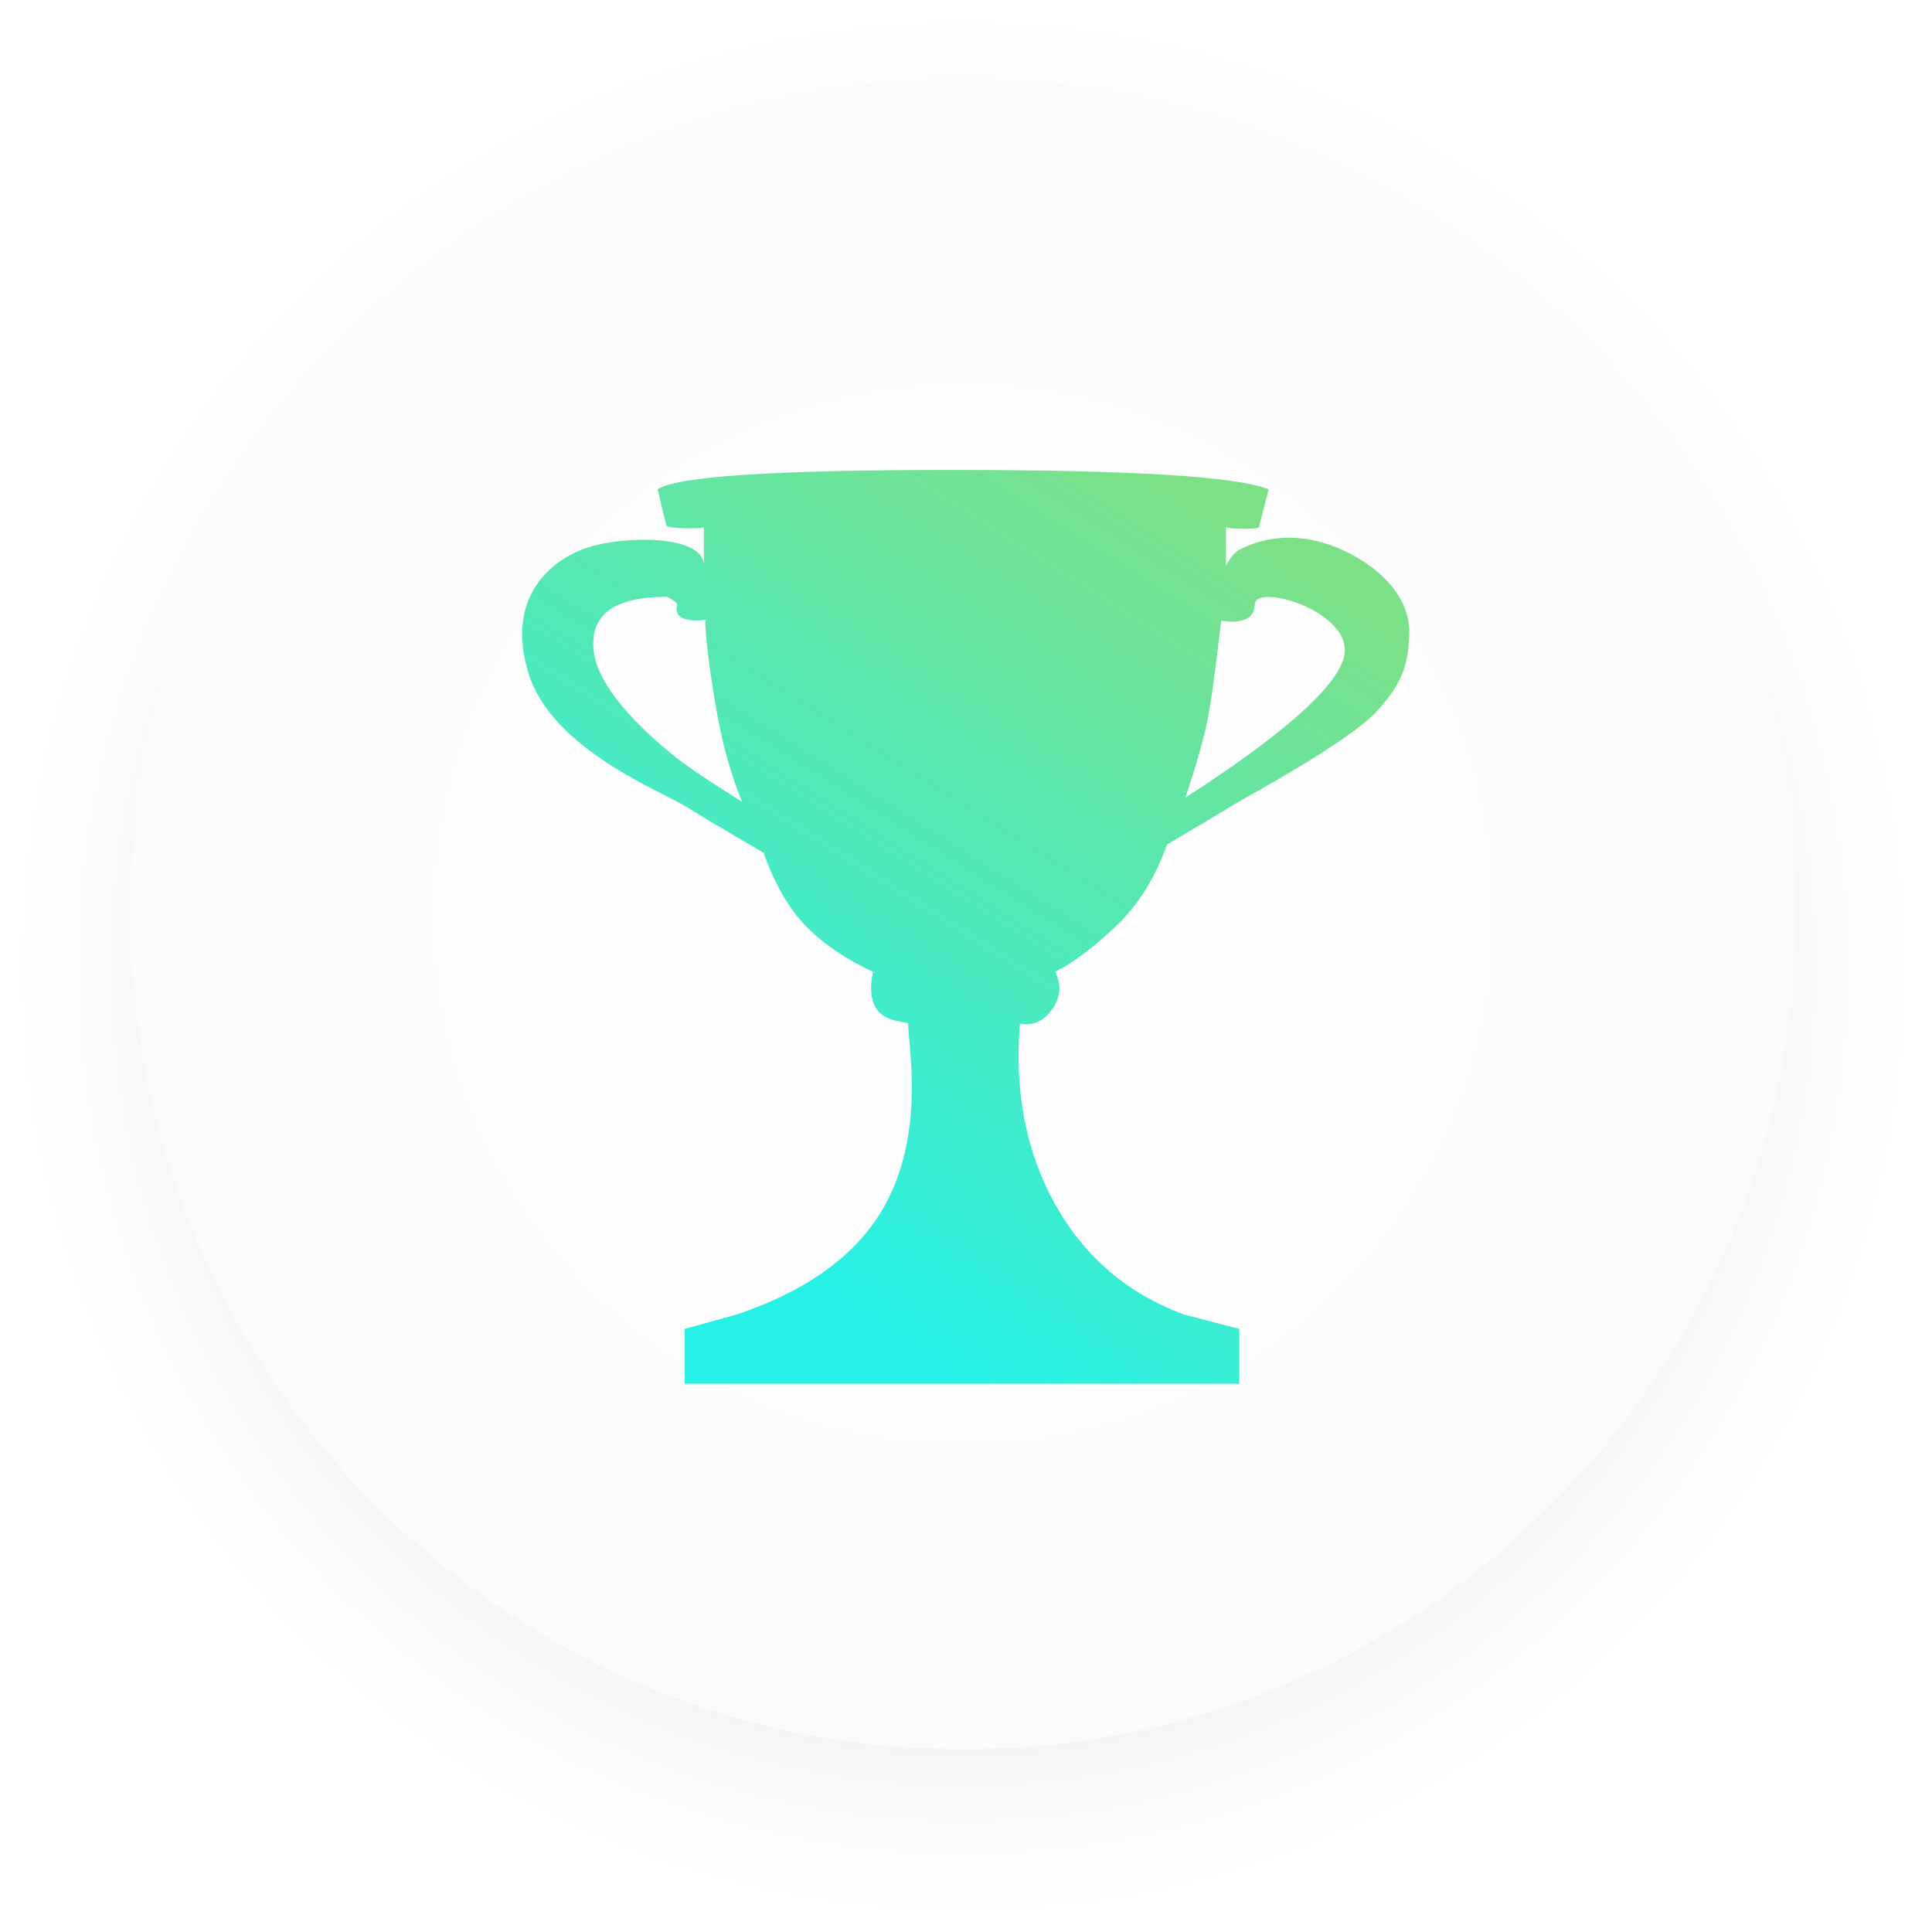
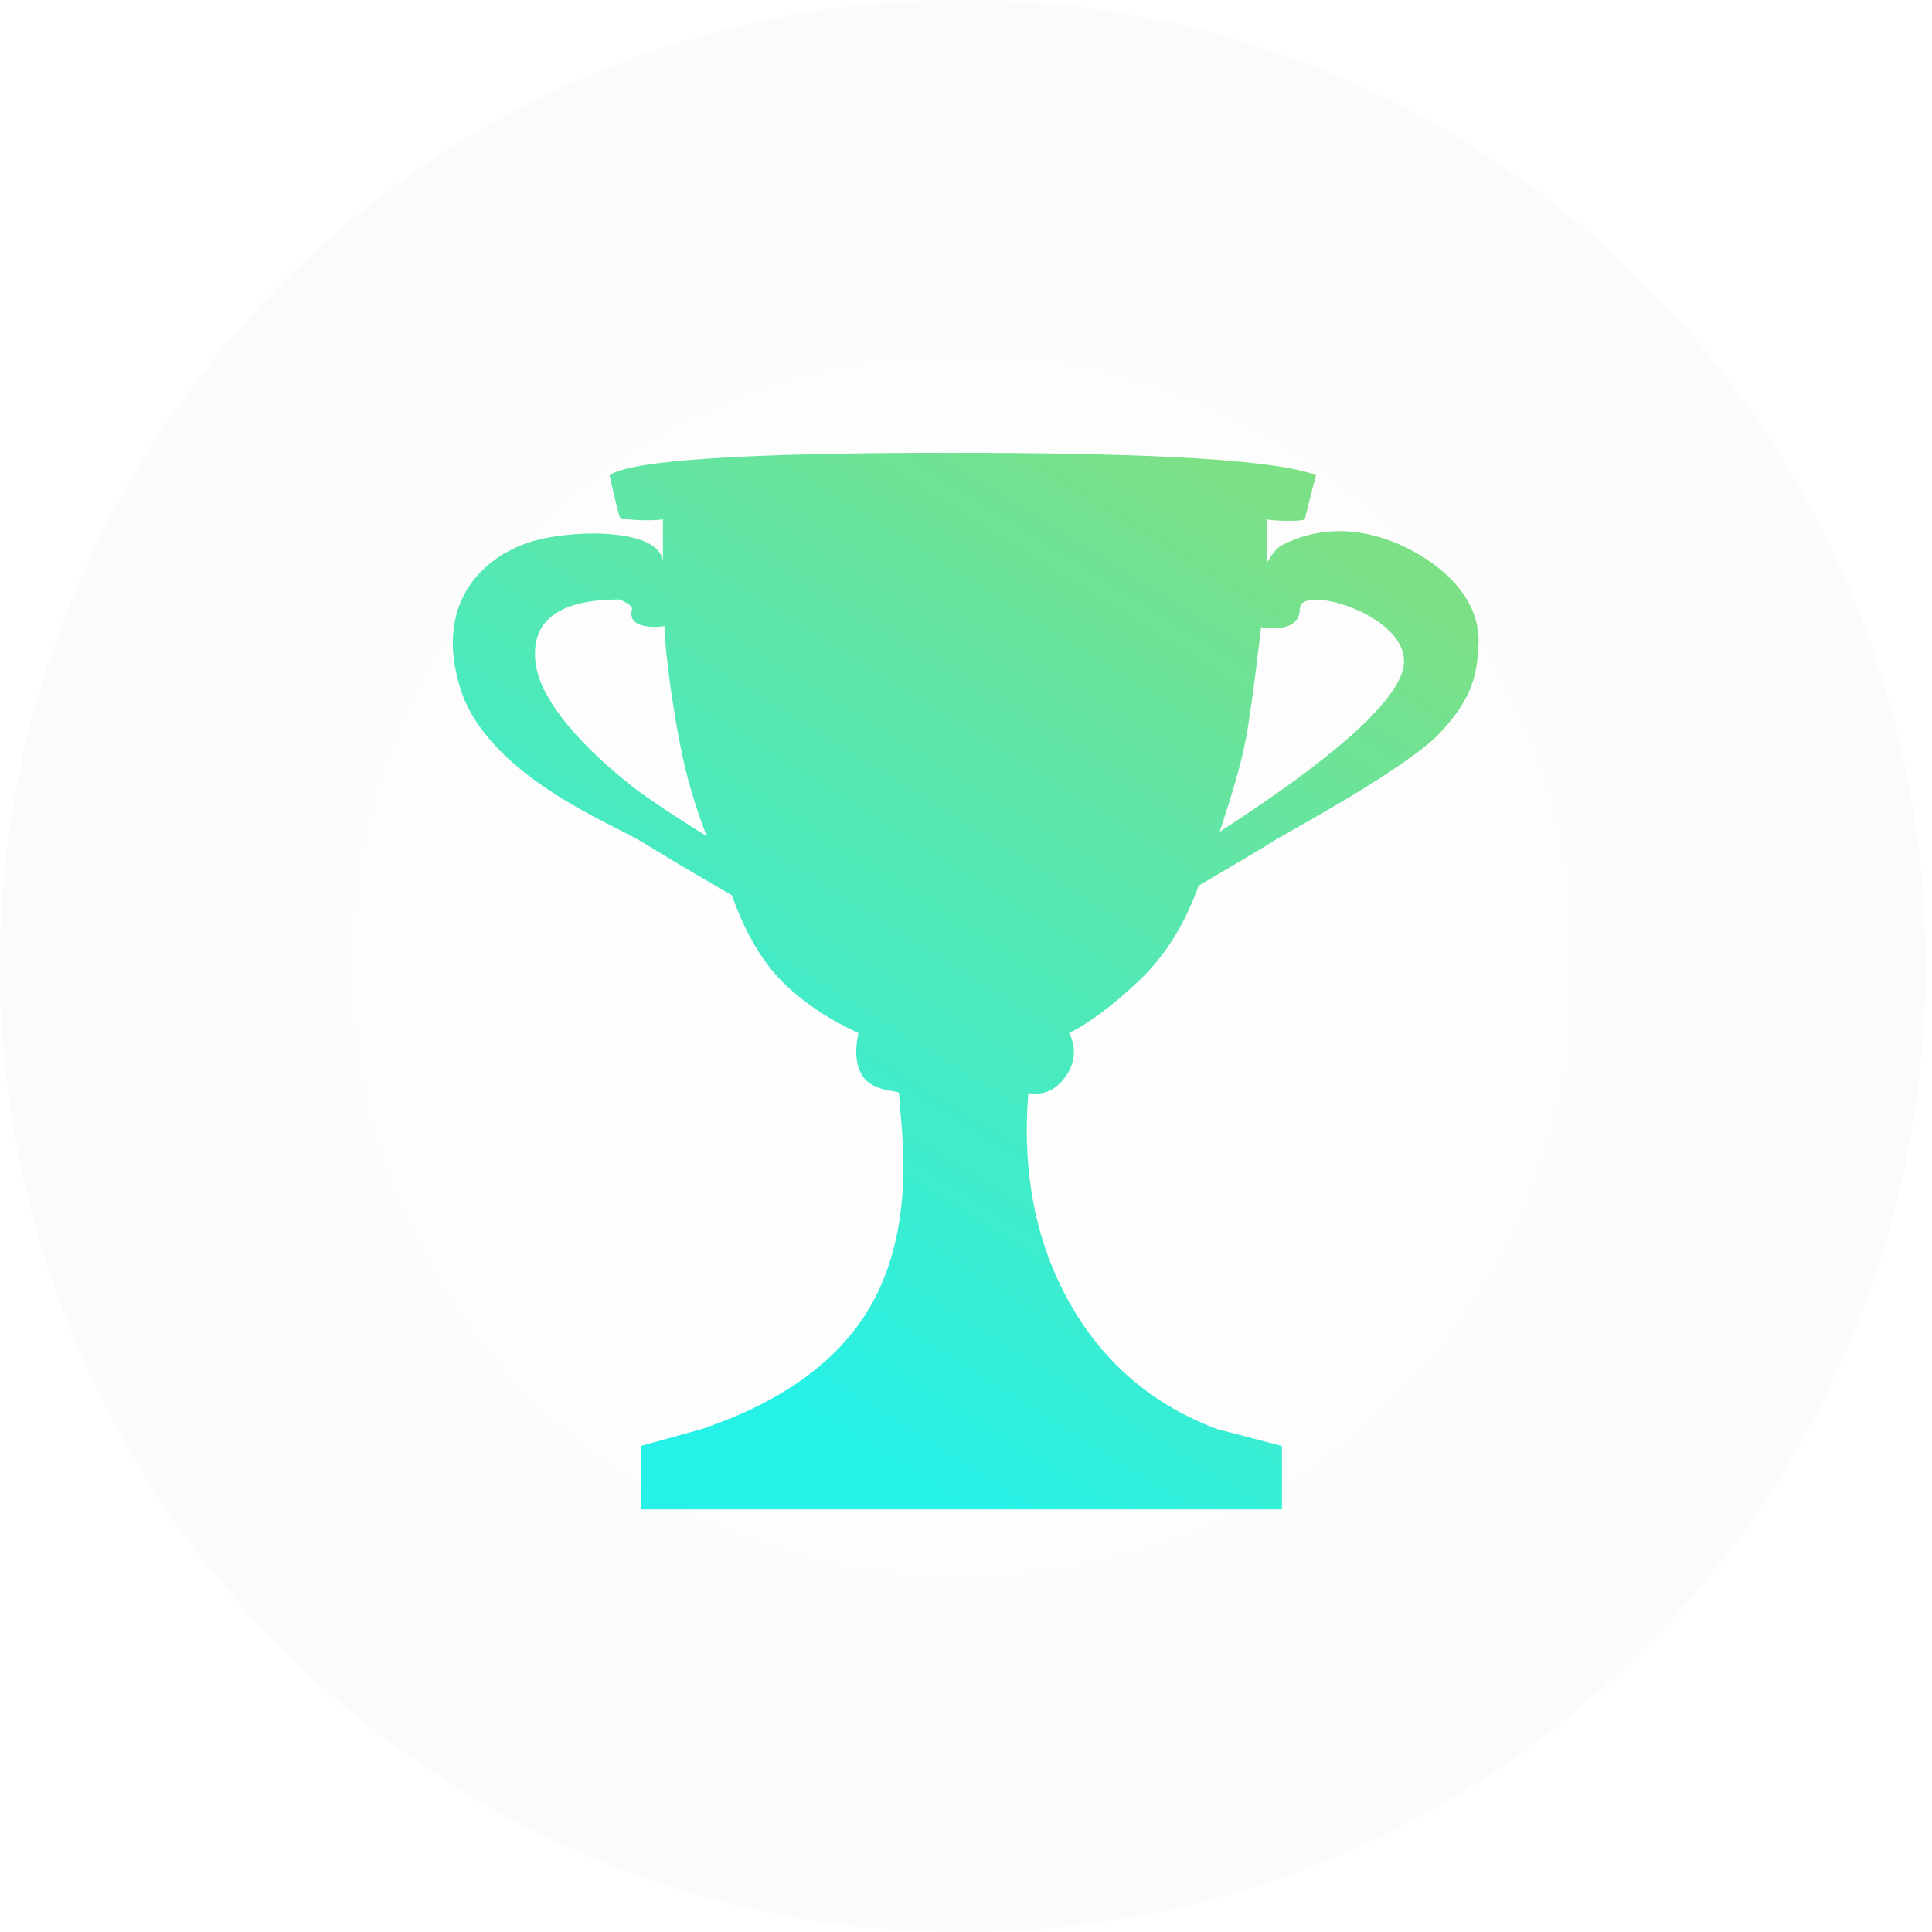
- <svg xmlns="http://www.w3.org/2000/svg" xmlns:xlink="http://www.w3.org/1999/xlink" width="74px" height="74px" viewBox="0 0 74 74" version="1.1">
+ <svg xmlns="http://www.w3.org/2000/svg" width="64px" height="64px" viewBox="0 0 64 64" version="1.1">
  <defs>
    <radialGradient cx="50%" cy="50%" fx="50%" fy="50%" r="100.33%" gradientTransform="translate(0.5,0.5),scale(1,0.996711),rotate(90),translate(-0.5,-0.5)" id="radialGradient-1">
      <stop stop-color="#FFFFFF" offset="0%" />
      <stop stop-color="#F7F7F7" offset="100%" />
    </radialGradient>
-     <ellipse id="path-2" cx="31.895" cy="32" rx="31.895" ry="32" />
-     <filter x="-13.3%" y="-10.2%" width="126.7%" height="126.6%" filterUnits="objectBoundingBox" id="filter-3">
-       <feOffset dx="0" dy="2" in="SourceAlpha" result="shadowOffsetOuter1" />
-       <feGaussianBlur stdDeviation="2.5" in="shadowOffsetOuter1" result="shadowBlurOuter1" />
-       <feColorMatrix values="0 0 0 0 0   0 0 0 0 0   0 0 0 0 0  0 0 0 0.05 0" type="matrix" in="shadowBlurOuter1" />
-     </filter>
-     <linearGradient x1="100%" y1="17.95%" x2="50%" y2="100%" id="linearGradient-4">
+     <linearGradient x1="100%" y1="17.95%" x2="50%" y2="100%" id="linearGradient-2">
      <stop stop-color="#7CE087" offset="0%" />
      <stop stop-color="#26F1E7" offset="100%" />
    </linearGradient>
  </defs>
  <g id="Page-1" stroke="none" stroke-width="1" fill="none" fill-rule="evenodd">
-     <g id="MEME-SWIPING" transform="translate(-222, -584)">
+     <g id="MEME-SWIPING" transform="translate(-227, -587)">
      <g id="Buttons3" transform="translate(19, 587)">
        <g id="Award-3" transform="translate(208, 0)">
-           <g id="Up">
-             <g id="Oval-Copy">
-               <use fill="black" fill-opacity="1" filter="url(#filter-3)" xlink:href="#path-2" />
-               <use fill="url(#radialGradient-1)" fill-rule="evenodd" xlink:href="#path-2" />
-             </g>
+           <g id="Up" fill="url(#radialGradient-1)">
+             <ellipse id="Oval-Copy" cx="31.895" cy="32" rx="31.895" ry="32" />
          </g>
-           <path d="M20.191,15.744 C20.881,15.248 24.65,15 31.497,15 C38.343,15 42.375,15.248 43.592,15.744 C43.361,16.639 43.239,17.121 43.226,17.19 C43.207,17.295 41.957,17.255 41.957,17.19 C41.957,17.147 41.957,17.638 41.957,18.663 C42.139,18.341 42.309,18.14 42.466,18.059 C43.958,17.287 45.637,17.527 47.106,18.431 C48.147,19.07 49.061,20.079 48.976,21.397 C48.922,22.232 48.852,23.06 47.699,24.281 C46.546,25.502 42.42,27.699 42.176,27.866 C42.013,27.977 41.189,28.469 39.705,29.342 C39.24,30.638 38.578,31.691 37.718,32.5 C36.858,33.309 36.092,33.883 35.422,34.221 C35.661,34.73 35.62,35.211 35.298,35.663 C34.976,36.115 34.564,36.297 34.064,36.209 C33.854,38.838 34.306,41.149 35.422,43.142 C36.538,45.135 38.173,46.536 40.328,47.343 C41.753,47.715 42.466,47.9 42.466,47.9 C42.466,47.9 42.466,48.6 42.466,50 L21.227,50 C21.227,48.6 21.227,47.9 21.227,47.9 C21.227,47.9 21.896,47.715 23.236,47.343 C25.989,46.413 27.879,45.013 28.906,43.142 C30.445,40.336 29.784,37.004 29.784,36.209 C29.784,36.124 28.936,36.178 28.587,35.663 C28.354,35.32 28.304,34.839 28.437,34.221 C27.412,33.748 26.565,33.175 25.896,32.5 C25.228,31.825 24.678,30.878 24.245,29.659 C22.827,28.834 21.821,28.236 21.227,27.866 C20.335,27.311 16.125,25.688 15.239,22.776 C14.353,19.864 16.113,18.431 17.507,17.972 C18.902,17.514 21.96,17.471 21.96,18.663 C21.96,18.744 21.96,18.549 21.96,18.059 C21.96,17.568 21.96,17.15 21.96,17.19 C21.96,17.259 20.581,17.256 20.531,17.129 C20.491,17.026 20.377,16.565 20.191,15.744 Z M20.935,20.183 C20.957,20.098 20.823,19.99 20.532,19.859 C18.507,19.859 17.577,20.558 17.74,21.954 C17.862,22.995 18.889,24.424 20.935,26.046 C21.633,26.599 23.422,27.709 23.422,27.709 C23.422,27.709 22.933,26.578 22.601,25.012 C22.199,23.119 21.946,20.729 22.031,20.729 C22.185,20.729 20.727,20.979 20.935,20.183 Z M41.774,20.773 C41.774,20.773 41.473,23.463 41.251,24.577 C41.102,25.32 40.819,26.313 40.401,27.555 C44.115,25.153 46.137,23.37 46.467,22.205 C46.962,20.459 43.058,19.288 43.058,20.164 C43.058,21.041 41.774,20.773 41.774,20.773 Z" id="Combined-Shape" fill="url(#linearGradient-4)" />
+           <path d="M20.191,15.744 C20.881,15.248 24.65,15 31.497,15 C38.343,15 42.375,15.248 43.592,15.744 C43.361,16.639 43.239,17.121 43.226,17.19 C43.207,17.295 41.957,17.255 41.957,17.19 C41.957,17.147 41.957,17.638 41.957,18.663 C42.139,18.341 42.309,18.14 42.466,18.059 C43.958,17.287 45.637,17.527 47.106,18.431 C48.147,19.07 49.061,20.079 48.976,21.397 C48.922,22.232 48.852,23.06 47.699,24.281 C46.546,25.502 42.42,27.699 42.176,27.866 C42.013,27.977 41.189,28.469 39.705,29.342 C39.24,30.638 38.578,31.691 37.718,32.5 C36.858,33.309 36.092,33.883 35.422,34.221 C35.661,34.73 35.62,35.211 35.298,35.663 C34.976,36.115 34.564,36.297 34.064,36.209 C33.854,38.838 34.306,41.149 35.422,43.142 C36.538,45.135 38.173,46.536 40.328,47.343 C41.753,47.715 42.466,47.9 42.466,47.9 C42.466,47.9 42.466,48.6 42.466,50 L21.227,50 C21.227,48.6 21.227,47.9 21.227,47.9 C21.227,47.9 21.896,47.715 23.236,47.343 C25.989,46.413 27.879,45.013 28.906,43.142 C30.445,40.336 29.784,37.004 29.784,36.209 C29.784,36.124 28.936,36.178 28.587,35.663 C28.354,35.32 28.304,34.839 28.437,34.221 C27.412,33.748 26.565,33.175 25.896,32.5 C25.228,31.825 24.678,30.878 24.245,29.659 C22.827,28.834 21.821,28.236 21.227,27.866 C20.335,27.311 16.125,25.688 15.239,22.776 C14.353,19.864 16.113,18.431 17.507,17.972 C18.902,17.514 21.96,17.471 21.96,18.663 C21.96,18.744 21.96,18.549 21.96,18.059 C21.96,17.568 21.96,17.15 21.96,17.19 C21.96,17.259 20.581,17.256 20.531,17.129 C20.491,17.026 20.377,16.565 20.191,15.744 Z M20.935,20.183 C20.957,20.098 20.823,19.99 20.532,19.859 C18.507,19.859 17.577,20.558 17.74,21.954 C17.862,22.995 18.889,24.424 20.935,26.046 C21.633,26.599 23.422,27.709 23.422,27.709 C23.422,27.709 22.933,26.578 22.601,25.012 C22.199,23.119 21.946,20.729 22.031,20.729 C22.185,20.729 20.727,20.979 20.935,20.183 Z M41.774,20.773 C41.774,20.773 41.473,23.463 41.251,24.577 C41.102,25.32 40.819,26.313 40.401,27.555 C44.115,25.153 46.137,23.37 46.467,22.205 C46.962,20.459 43.058,19.288 43.058,20.164 C43.058,21.041 41.774,20.773 41.774,20.773 Z" id="Combined-Shape" fill="url(#linearGradient-2)" />
        </g>
      </g>
    </g>
  </g>
</svg>
